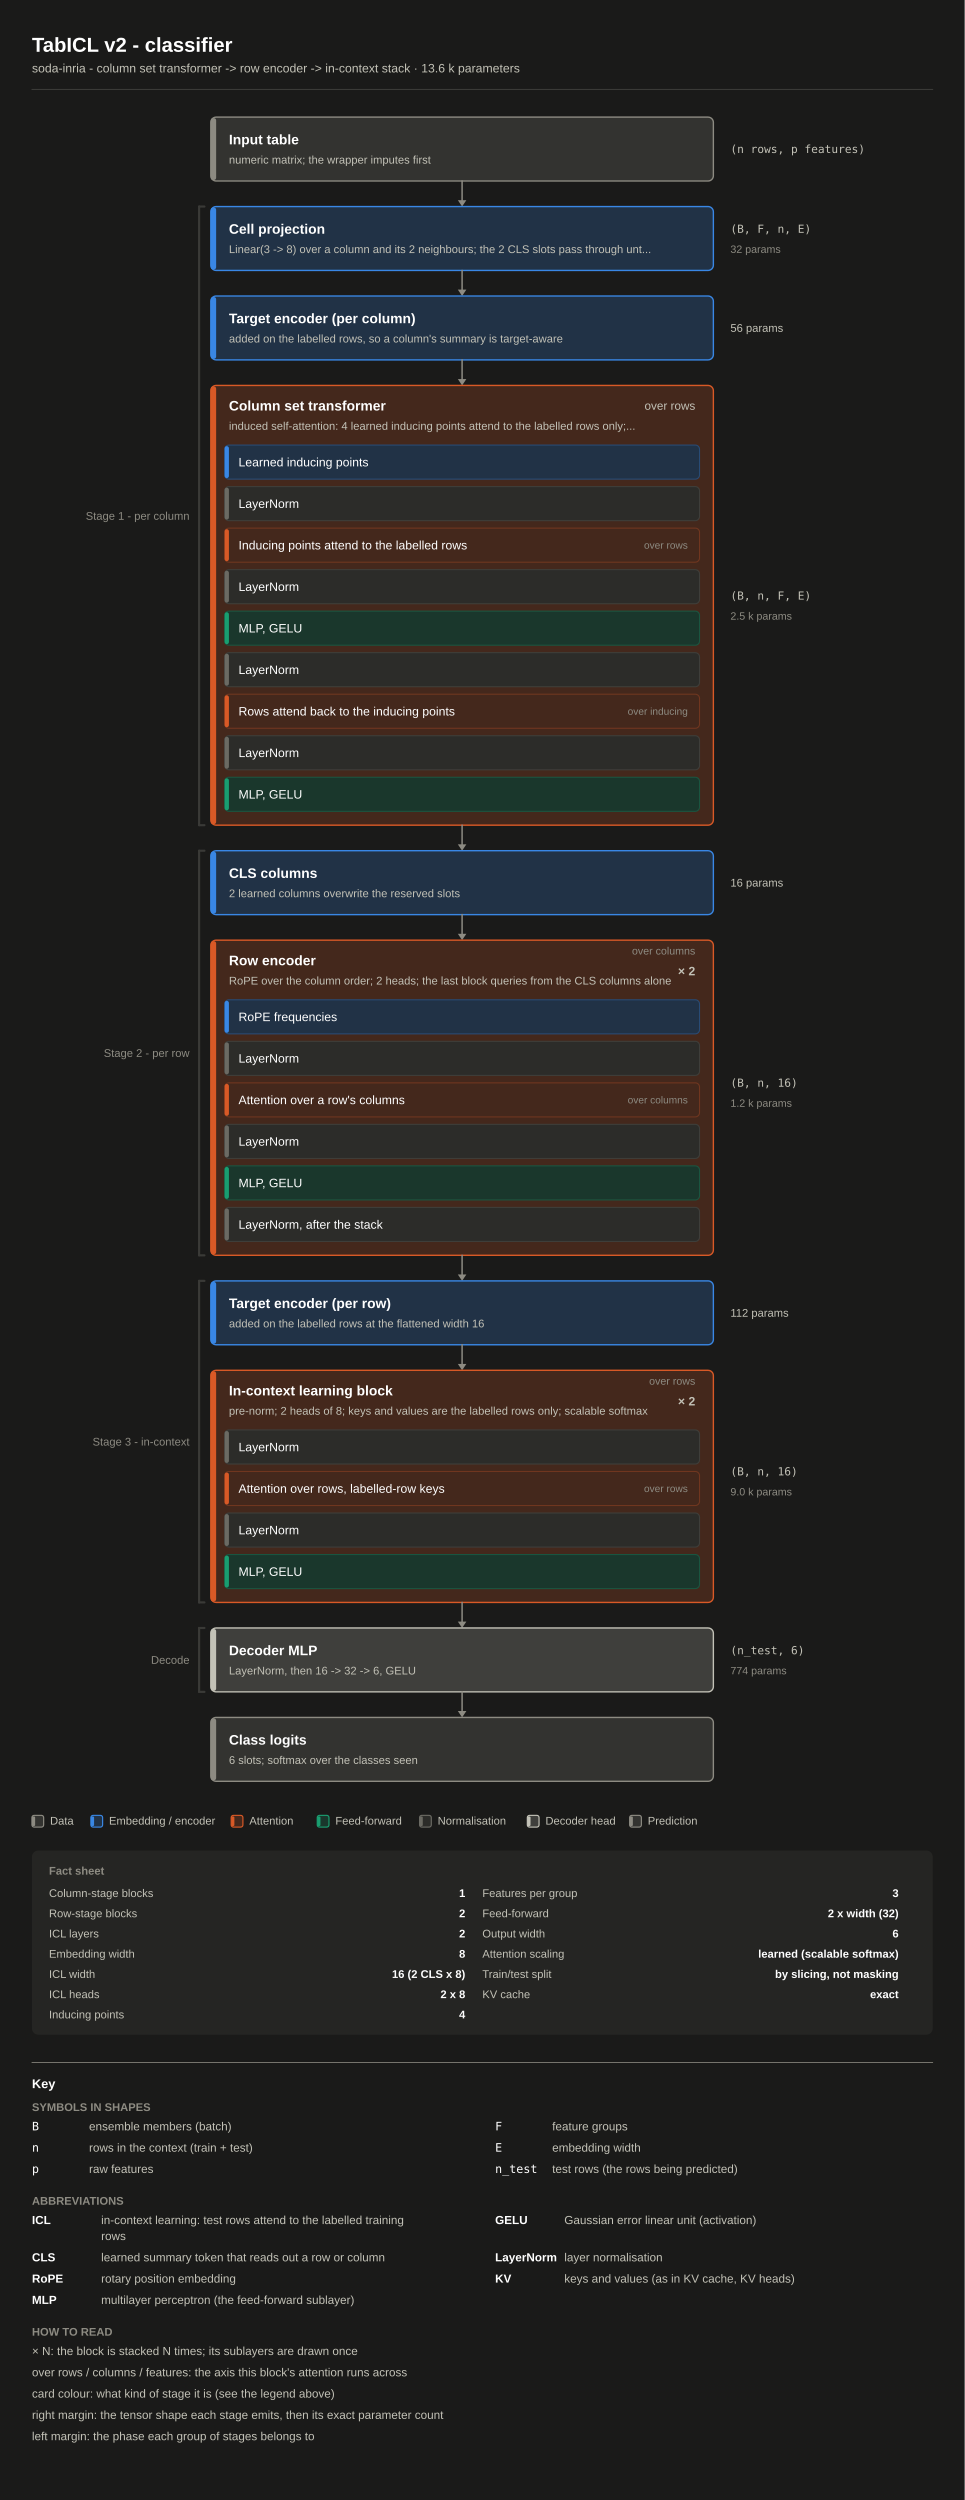
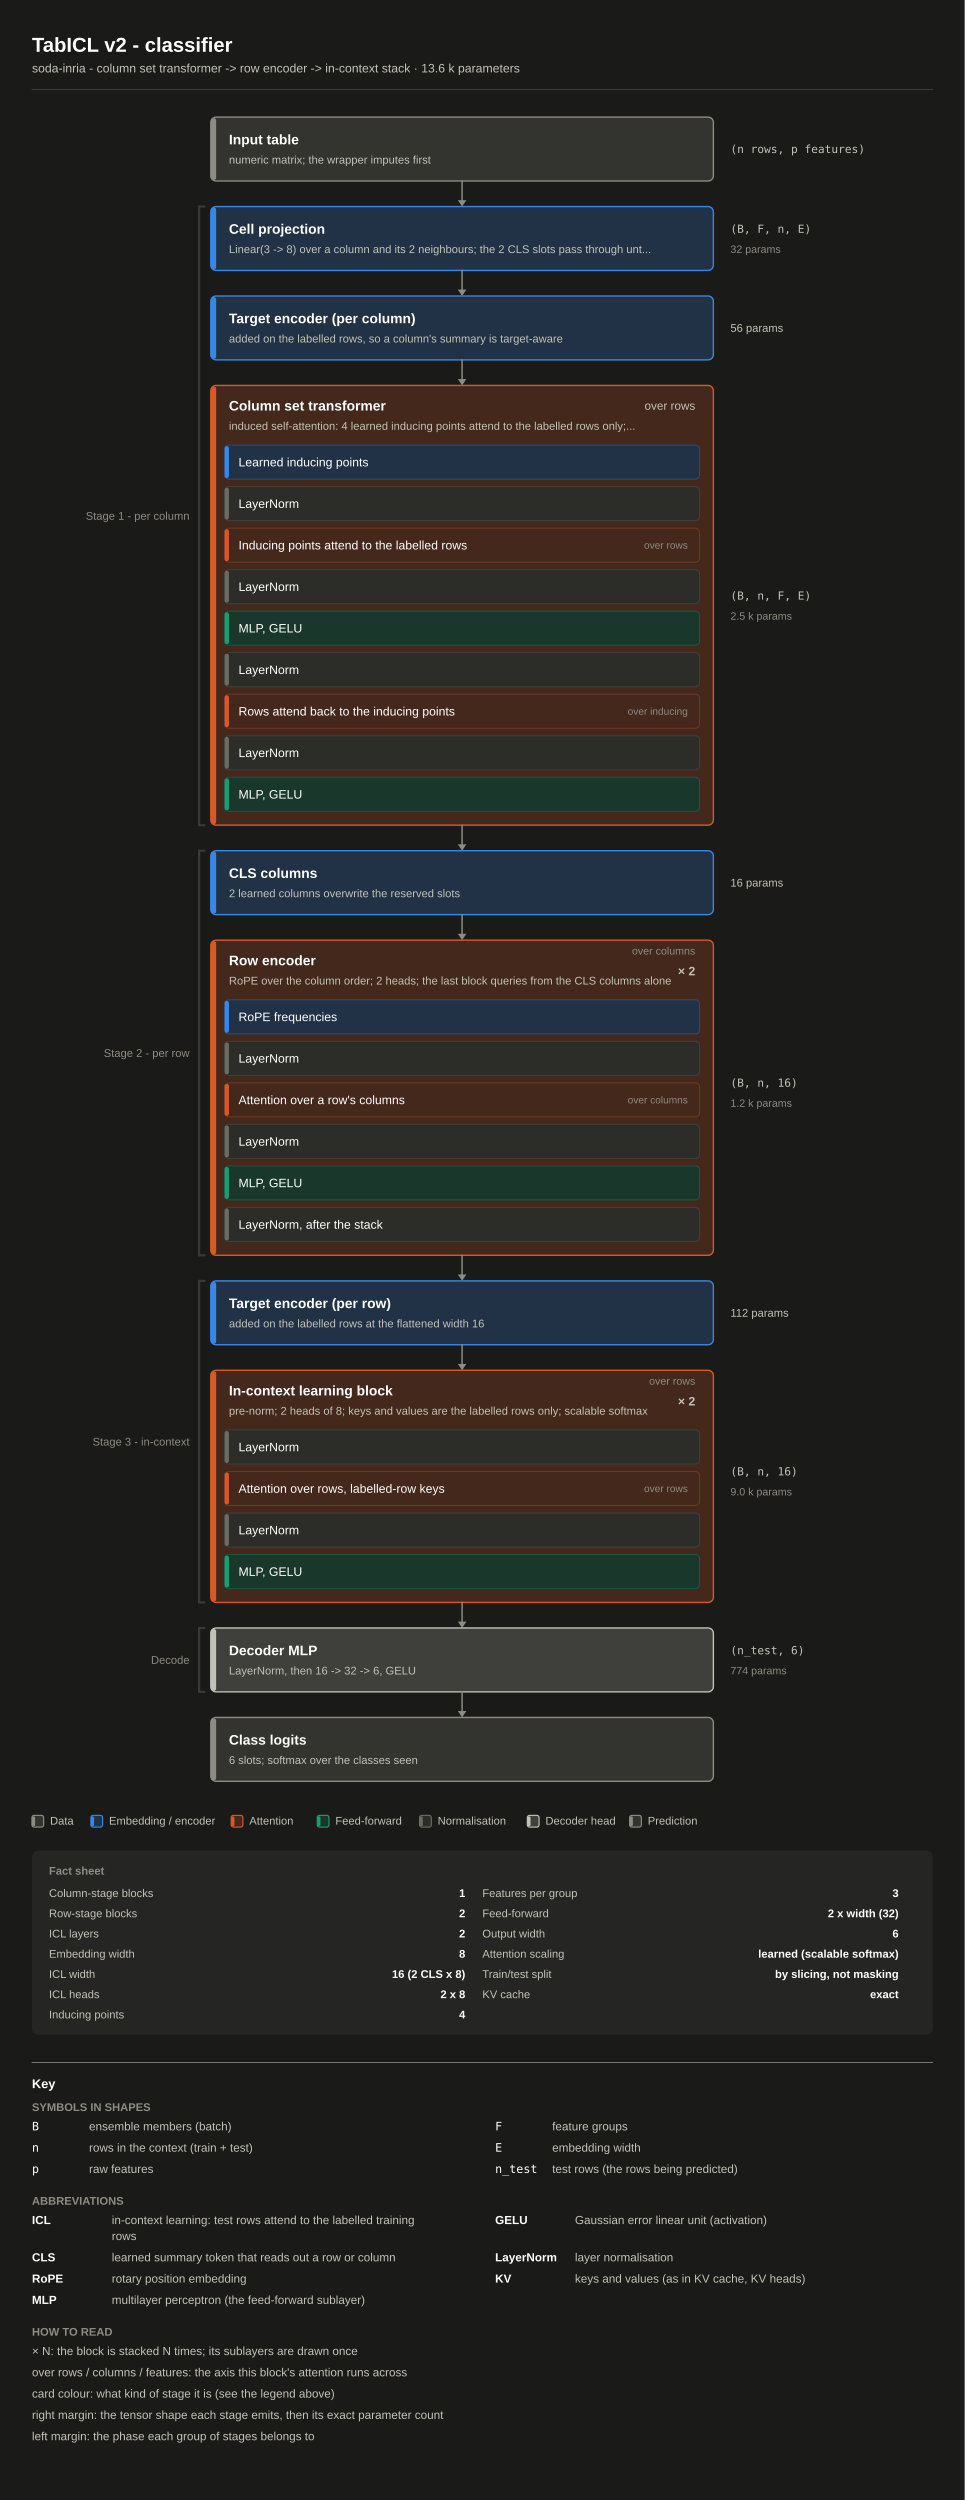
<svg xmlns="http://www.w3.org/2000/svg" width="906" height="2348" viewBox="0 0 906 2348">
  <rect width="906" height="2348" fill="#1a1a19" />
  <text x="30" y="42" dy="0.35em" font-family="-apple-system, BlinkMacSystemFont, 'Segoe UI', 'Helvetica Neue', Arial, sans-serif" font-size="19px" font-weight="600" fill="#ffffff">TabICL v2 - classifier</text>
  <text x="30" y="64" dy="0.35em" font-family="-apple-system, BlinkMacSystemFont, 'Segoe UI', 'Helvetica Neue', Arial, sans-serif" font-size="11.5px" fill="#c3c2b7">soda-inria  -  column set transformer -&gt; row encoder -&gt; in-context stack  ·  13.6 k parameters</text>
  <line x1="30" y1="84" x2="876" y2="84" stroke="#3a3a37" stroke-width="1" stroke-linecap="round" />
  <rect x="198" y="110" width="472" height="60" rx="5" fill="#333330" stroke="#8d8b82" stroke-width="1.3" />
  <rect x="198" y="111" width="5" height="58" rx="2" fill="#8d8b82" />
  <text x="215" y="131" dy="0.35em" font-family="-apple-system, BlinkMacSystemFont, 'Segoe UI', 'Helvetica Neue', Arial, sans-serif" font-size="13px" font-weight="600" fill="#ffffff">Input table</text>
  <text x="215" y="150" dy="0.35em" font-family="-apple-system, BlinkMacSystemFont, 'Segoe UI', 'Helvetica Neue', Arial, sans-serif" font-size="10.5px" fill="#c3c2b7">numeric matrix; the wrapper imputes first</text>
  <text x="686" y="140" dy="0.35em" font-family="ui-monospace, SFMono-Regular, Menlo, Consolas, monospace" font-size="10.5px" fill="#c3c2b7">(n rows, p features)</text>
  <line x1="434" y1="170" x2="434" y2="189" stroke="#8d8b82" stroke-width="1.4" stroke-linecap="round" />
  <polygon points="430,188 438,188 434,194" fill="#8d8b82" />
  <rect x="198" y="194" width="472" height="60" rx="5" fill="#213246" stroke="#3987e5" stroke-width="1.3" />
  <rect x="198" y="195" width="5" height="58" rx="2" fill="#3987e5" />
  <text x="215" y="215" dy="0.35em" font-family="-apple-system, BlinkMacSystemFont, 'Segoe UI', 'Helvetica Neue', Arial, sans-serif" font-size="13px" font-weight="600" fill="#ffffff">Cell projection</text>
  <text x="215" y="234" dy="0.35em" font-family="-apple-system, BlinkMacSystemFont, 'Segoe UI', 'Helvetica Neue', Arial, sans-serif" font-size="10.5px" fill="#c3c2b7">Linear(3 -&gt; 8) over a column and its 2 neighbours; the 2 CLS slots pass through unt...</text>
  <text x="686" y="215" dy="0.35em" font-family="ui-monospace, SFMono-Regular, Menlo, Consolas, monospace" font-size="10.5px" fill="#c3c2b7">(B, F, n, E)</text>
  <text x="686" y="234" dy="0.35em" font-family="-apple-system, BlinkMacSystemFont, 'Segoe UI', 'Helvetica Neue', Arial, sans-serif" font-size="10px" fill="#8d8b82">32 params</text>
  <line x1="434" y1="254" x2="434" y2="273" stroke="#8d8b82" stroke-width="1.4" stroke-linecap="round" />
  <polygon points="430,272 438,272 434,278" fill="#8d8b82" />
  <rect x="198" y="278" width="472" height="60" rx="5" fill="#213246" stroke="#3987e5" stroke-width="1.3" />
  <rect x="198" y="279" width="5" height="58" rx="2" fill="#3987e5" />
  <text x="215" y="299" dy="0.35em" font-family="-apple-system, BlinkMacSystemFont, 'Segoe UI', 'Helvetica Neue', Arial, sans-serif" font-size="13px" font-weight="600" fill="#ffffff">Target encoder (per column)</text>
  <text x="215" y="318" dy="0.35em" font-family="-apple-system, BlinkMacSystemFont, 'Segoe UI', 'Helvetica Neue', Arial, sans-serif" font-size="10.5px" fill="#c3c2b7">added on the labelled rows, so a column's summary is target-aware</text>
  <text x="686" y="308" dy="0.35em" font-family="-apple-system, BlinkMacSystemFont, 'Segoe UI', 'Helvetica Neue', Arial, sans-serif" font-size="10.5px" fill="#c3c2b7">56 params</text>
  <line x1="434" y1="338" x2="434" y2="357" stroke="#8d8b82" stroke-width="1.4" stroke-linecap="round" />
  <polygon points="430,356 438,356 434,362" fill="#8d8b82" />
  <rect x="198" y="362" width="472" height="413" rx="5" fill="#44281C" stroke="#d95926" stroke-width="1.3" />
  <rect x="198" y="363" width="5" height="411" rx="2" fill="#d95926" />
  <text x="215" y="381" dy="0.35em" font-family="-apple-system, BlinkMacSystemFont, 'Segoe UI', 'Helvetica Neue', Arial, sans-serif" font-size="13px" font-weight="600" fill="#ffffff">Column set transformer</text>
  <text x="215" y="400" dy="0.35em" font-family="-apple-system, BlinkMacSystemFont, 'Segoe UI', 'Helvetica Neue', Arial, sans-serif" font-size="10.5px" fill="#c3c2b7">induced self-attention: 4 learned inducing points attend to the labelled rows only;...</text>
  <rect x="211" y="418" width="446" height="32" rx="4" fill="#213246" stroke="#284B75" stroke-width="1" />
  <rect x="211" y="419" width="4" height="30" rx="2" fill="#3987e5" />
  <text x="224" y="434" dy="0.35em" font-family="-apple-system, BlinkMacSystemFont, 'Segoe UI', 'Helvetica Neue', Arial, sans-serif" font-size="11.5px" fill="#ffffff">Learned inducing points</text>
  <rect x="211" y="457" width="446" height="32" rx="4" fill="#2C2C29" stroke="#3E3E3A" stroke-width="1" />
  <rect x="211" y="458" width="4" height="30" rx="2" fill="#6b6a63" />
  <text x="224" y="473" dy="0.35em" font-family="-apple-system, BlinkMacSystemFont, 'Segoe UI', 'Helvetica Neue', Arial, sans-serif" font-size="11.5px" fill="#ffffff">LayerNorm</text>
  <rect x="211" y="496" width="446" height="32" rx="4" fill="#44281C" stroke="#70361F" stroke-width="1" />
  <rect x="211" y="497" width="4" height="30" rx="2" fill="#d95926" />
  <text x="224" y="512" dy="0.35em" font-family="-apple-system, BlinkMacSystemFont, 'Segoe UI', 'Helvetica Neue', Arial, sans-serif" font-size="11.5px" fill="#ffffff">Inducing points attend to the labelled rows</text>
  <text x="646" y="512" dy="0.35em" font-family="-apple-system, BlinkMacSystemFont, 'Segoe UI', 'Helvetica Neue', Arial, sans-serif" font-size="9.5px" text-anchor="end" fill="#8d8b82">over rows</text>
  <rect x="211" y="535" width="446" height="32" rx="4" fill="#2C2C29" stroke="#3E3E3A" stroke-width="1" />
  <rect x="211" y="536" width="4" height="30" rx="2" fill="#6b6a63" />
  <text x="224" y="551" dy="0.35em" font-family="-apple-system, BlinkMacSystemFont, 'Segoe UI', 'Helvetica Neue', Arial, sans-serif" font-size="11.5px" fill="#ffffff">LayerNorm</text>
  <rect x="211" y="574" width="446" height="32" rx="4" fill="#1A372C" stroke="#1A5540" stroke-width="1" />
  <rect x="211" y="575" width="4" height="30" rx="2" fill="#199e70" />
  <text x="224" y="590" dy="0.35em" font-family="-apple-system, BlinkMacSystemFont, 'Segoe UI', 'Helvetica Neue', Arial, sans-serif" font-size="11.5px" fill="#ffffff">MLP, GELU</text>
  <rect x="211" y="613" width="446" height="32" rx="4" fill="#2C2C29" stroke="#3E3E3A" stroke-width="1" />
  <rect x="211" y="614" width="4" height="30" rx="2" fill="#6b6a63" />
  <text x="224" y="629" dy="0.35em" font-family="-apple-system, BlinkMacSystemFont, 'Segoe UI', 'Helvetica Neue', Arial, sans-serif" font-size="11.5px" fill="#ffffff">LayerNorm</text>
  <rect x="211" y="652" width="446" height="32" rx="4" fill="#44281C" stroke="#70361F" stroke-width="1" />
  <rect x="211" y="653" width="4" height="30" rx="2" fill="#d95926" />
  <text x="224" y="668" dy="0.35em" font-family="-apple-system, BlinkMacSystemFont, 'Segoe UI', 'Helvetica Neue', Arial, sans-serif" font-size="11.5px" fill="#ffffff">Rows attend back to the inducing points</text>
  <text x="646" y="668" dy="0.35em" font-family="-apple-system, BlinkMacSystemFont, 'Segoe UI', 'Helvetica Neue', Arial, sans-serif" font-size="9.5px" text-anchor="end" fill="#8d8b82">over inducing</text>
  <rect x="211" y="691" width="446" height="32" rx="4" fill="#2C2C29" stroke="#3E3E3A" stroke-width="1" />
  <rect x="211" y="692" width="4" height="30" rx="2" fill="#6b6a63" />
  <text x="224" y="707" dy="0.35em" font-family="-apple-system, BlinkMacSystemFont, 'Segoe UI', 'Helvetica Neue', Arial, sans-serif" font-size="11.5px" fill="#ffffff">LayerNorm</text>
  <rect x="211" y="730" width="446" height="32" rx="4" fill="#1A372C" stroke="#1A5540" stroke-width="1" />
  <rect x="211" y="731" width="4" height="30" rx="2" fill="#199e70" />
  <text x="224" y="746" dy="0.35em" font-family="-apple-system, BlinkMacSystemFont, 'Segoe UI', 'Helvetica Neue', Arial, sans-serif" font-size="11.5px" fill="#ffffff">MLP, GELU</text>
  <text x="653" y="381" dy="0.35em" font-family="-apple-system, BlinkMacSystemFont, 'Segoe UI', 'Helvetica Neue', Arial, sans-serif" font-size="11px" text-anchor="end" fill="#c3c2b7">over rows</text>
  <text x="686" y="559.5" dy="0.35em" font-family="ui-monospace, SFMono-Regular, Menlo, Consolas, monospace" font-size="10.5px" fill="#c3c2b7">(B, n, F, E)</text>
  <text x="686" y="578.5" dy="0.35em" font-family="-apple-system, BlinkMacSystemFont, 'Segoe UI', 'Helvetica Neue', Arial, sans-serif" font-size="10px" fill="#8d8b82">2.5 k params</text>
  <line x1="434" y1="775" x2="434" y2="794" stroke="#8d8b82" stroke-width="1.4" stroke-linecap="round" />
  <polygon points="430,793 438,793 434,799" fill="#8d8b82" />
  <rect x="198" y="799" width="472" height="60" rx="5" fill="#213246" stroke="#3987e5" stroke-width="1.3" />
  <rect x="198" y="800" width="5" height="58" rx="2" fill="#3987e5" />
  <text x="215" y="820" dy="0.35em" font-family="-apple-system, BlinkMacSystemFont, 'Segoe UI', 'Helvetica Neue', Arial, sans-serif" font-size="13px" font-weight="600" fill="#ffffff">CLS columns</text>
  <text x="215" y="839" dy="0.35em" font-family="-apple-system, BlinkMacSystemFont, 'Segoe UI', 'Helvetica Neue', Arial, sans-serif" font-size="10.5px" fill="#c3c2b7">2 learned columns overwrite the reserved slots</text>
  <text x="686" y="829" dy="0.35em" font-family="-apple-system, BlinkMacSystemFont, 'Segoe UI', 'Helvetica Neue', Arial, sans-serif" font-size="10.5px" fill="#c3c2b7">16 params</text>
  <line x1="434" y1="859" x2="434" y2="878" stroke="#8d8b82" stroke-width="1.4" stroke-linecap="round" />
  <polygon points="430,877 438,877 434,883" fill="#8d8b82" />
  <rect x="198" y="883" width="472" height="296" rx="5" fill="#44281C" stroke="#d95926" stroke-width="1.3" />
  <rect x="198" y="884" width="5" height="294" rx="2" fill="#d95926" />
  <text x="215" y="902" dy="0.35em" font-family="-apple-system, BlinkMacSystemFont, 'Segoe UI', 'Helvetica Neue', Arial, sans-serif" font-size="13px" font-weight="600" fill="#ffffff">Row encoder</text>
  <text x="215" y="921" dy="0.35em" font-family="-apple-system, BlinkMacSystemFont, 'Segoe UI', 'Helvetica Neue', Arial, sans-serif" font-size="10.5px" fill="#c3c2b7">RoPE over the column order; 2 heads; the last block queries from the CLS columns alone</text>
  <rect x="211" y="939" width="446" height="32" rx="4" fill="#213246" stroke="#284B75" stroke-width="1" />
  <rect x="211" y="940" width="4" height="30" rx="2" fill="#3987e5" />
  <text x="224" y="955" dy="0.35em" font-family="-apple-system, BlinkMacSystemFont, 'Segoe UI', 'Helvetica Neue', Arial, sans-serif" font-size="11.5px" fill="#ffffff">RoPE frequencies</text>
  <rect x="211" y="978" width="446" height="32" rx="4" fill="#2C2C29" stroke="#3E3E3A" stroke-width="1" />
  <rect x="211" y="979" width="4" height="30" rx="2" fill="#6b6a63" />
  <text x="224" y="994" dy="0.35em" font-family="-apple-system, BlinkMacSystemFont, 'Segoe UI', 'Helvetica Neue', Arial, sans-serif" font-size="11.5px" fill="#ffffff">LayerNorm</text>
  <rect x="211" y="1017" width="446" height="32" rx="4" fill="#44281C" stroke="#70361F" stroke-width="1" />
  <rect x="211" y="1018" width="4" height="30" rx="2" fill="#d95926" />
  <text x="224" y="1033" dy="0.35em" font-family="-apple-system, BlinkMacSystemFont, 'Segoe UI', 'Helvetica Neue', Arial, sans-serif" font-size="11.5px" fill="#ffffff">Attention over a row's columns</text>
  <text x="646" y="1033" dy="0.35em" font-family="-apple-system, BlinkMacSystemFont, 'Segoe UI', 'Helvetica Neue', Arial, sans-serif" font-size="9.5px" text-anchor="end" fill="#8d8b82">over columns</text>
  <rect x="211" y="1056" width="446" height="32" rx="4" fill="#2C2C29" stroke="#3E3E3A" stroke-width="1" />
  <rect x="211" y="1057" width="4" height="30" rx="2" fill="#6b6a63" />
  <text x="224" y="1072" dy="0.35em" font-family="-apple-system, BlinkMacSystemFont, 'Segoe UI', 'Helvetica Neue', Arial, sans-serif" font-size="11.5px" fill="#ffffff">LayerNorm</text>
  <rect x="211" y="1095" width="446" height="32" rx="4" fill="#1A372C" stroke="#1A5540" stroke-width="1" />
  <rect x="211" y="1096" width="4" height="30" rx="2" fill="#199e70" />
  <text x="224" y="1111" dy="0.35em" font-family="-apple-system, BlinkMacSystemFont, 'Segoe UI', 'Helvetica Neue', Arial, sans-serif" font-size="11.5px" fill="#ffffff">MLP, GELU</text>
  <rect x="211" y="1134" width="446" height="32" rx="4" fill="#2C2C29" stroke="#3E3E3A" stroke-width="1" />
  <rect x="211" y="1135" width="4" height="30" rx="2" fill="#6b6a63" />
  <text x="224" y="1150" dy="0.35em" font-family="-apple-system, BlinkMacSystemFont, 'Segoe UI', 'Helvetica Neue', Arial, sans-serif" font-size="11.5px" fill="#ffffff">LayerNorm, after the stack</text>
  <text x="653" y="893" dy="0.35em" font-family="-apple-system, BlinkMacSystemFont, 'Segoe UI', 'Helvetica Neue', Arial, sans-serif" font-size="10px" text-anchor="end" fill="#8d8b82">over columns</text>
  <text x="653" y="912" dy="0.35em" font-family="-apple-system, BlinkMacSystemFont, 'Segoe UI', 'Helvetica Neue', Arial, sans-serif" font-size="11.5px" font-weight="600" text-anchor="end" fill="#c3c2b7">× 2</text>
  <text x="686" y="1017" dy="0.35em" font-family="ui-monospace, SFMono-Regular, Menlo, Consolas, monospace" font-size="10.5px" fill="#c3c2b7">(B, n, 16)</text>
  <text x="686" y="1036" dy="0.35em" font-family="-apple-system, BlinkMacSystemFont, 'Segoe UI', 'Helvetica Neue', Arial, sans-serif" font-size="10px" fill="#8d8b82">1.2 k params</text>
  <line x1="434" y1="1179" x2="434" y2="1198" stroke="#8d8b82" stroke-width="1.4" stroke-linecap="round" />
  <polygon points="430,1197 438,1197 434,1203" fill="#8d8b82" />
  <rect x="198" y="1203" width="472" height="60" rx="5" fill="#213246" stroke="#3987e5" stroke-width="1.3" />
  <rect x="198" y="1204" width="5" height="58" rx="2" fill="#3987e5" />
  <text x="215" y="1224" dy="0.35em" font-family="-apple-system, BlinkMacSystemFont, 'Segoe UI', 'Helvetica Neue', Arial, sans-serif" font-size="13px" font-weight="600" fill="#ffffff">Target encoder (per row)</text>
  <text x="215" y="1243" dy="0.35em" font-family="-apple-system, BlinkMacSystemFont, 'Segoe UI', 'Helvetica Neue', Arial, sans-serif" font-size="10.5px" fill="#c3c2b7">added on the labelled rows at the flattened width 16</text>
  <text x="686" y="1233" dy="0.35em" font-family="-apple-system, BlinkMacSystemFont, 'Segoe UI', 'Helvetica Neue', Arial, sans-serif" font-size="10.5px" fill="#c3c2b7">112 params</text>
  <line x1="434" y1="1263" x2="434" y2="1282" stroke="#8d8b82" stroke-width="1.4" stroke-linecap="round" />
  <polygon points="430,1281 438,1281 434,1287" fill="#8d8b82" />
  <rect x="198" y="1287" width="472" height="218" rx="5" fill="#44281C" stroke="#d95926" stroke-width="1.3" />
  <rect x="198" y="1288" width="5" height="216" rx="2" fill="#d95926" />
  <text x="215" y="1306" dy="0.35em" font-family="-apple-system, BlinkMacSystemFont, 'Segoe UI', 'Helvetica Neue', Arial, sans-serif" font-size="13px" font-weight="600" fill="#ffffff">In-context learning block</text>
  <text x="215" y="1325" dy="0.35em" font-family="-apple-system, BlinkMacSystemFont, 'Segoe UI', 'Helvetica Neue', Arial, sans-serif" font-size="10.5px" fill="#c3c2b7">pre-norm; 2 heads of 8; keys and values are the labelled rows only; scalable softmax</text>
  <rect x="211" y="1343" width="446" height="32" rx="4" fill="#2C2C29" stroke="#3E3E3A" stroke-width="1" />
  <rect x="211" y="1344" width="4" height="30" rx="2" fill="#6b6a63" />
  <text x="224" y="1359" dy="0.35em" font-family="-apple-system, BlinkMacSystemFont, 'Segoe UI', 'Helvetica Neue', Arial, sans-serif" font-size="11.5px" fill="#ffffff">LayerNorm</text>
  <rect x="211" y="1382" width="446" height="32" rx="4" fill="#44281C" stroke="#70361F" stroke-width="1" />
  <rect x="211" y="1383" width="4" height="30" rx="2" fill="#d95926" />
  <text x="224" y="1398" dy="0.35em" font-family="-apple-system, BlinkMacSystemFont, 'Segoe UI', 'Helvetica Neue', Arial, sans-serif" font-size="11.5px" fill="#ffffff">Attention over rows, labelled-row keys</text>
  <text x="646" y="1398" dy="0.35em" font-family="-apple-system, BlinkMacSystemFont, 'Segoe UI', 'Helvetica Neue', Arial, sans-serif" font-size="9.5px" text-anchor="end" fill="#8d8b82">over rows</text>
  <rect x="211" y="1421" width="446" height="32" rx="4" fill="#2C2C29" stroke="#3E3E3A" stroke-width="1" />
  <rect x="211" y="1422" width="4" height="30" rx="2" fill="#6b6a63" />
  <text x="224" y="1437" dy="0.35em" font-family="-apple-system, BlinkMacSystemFont, 'Segoe UI', 'Helvetica Neue', Arial, sans-serif" font-size="11.5px" fill="#ffffff">LayerNorm</text>
  <rect x="211" y="1460" width="446" height="32" rx="4" fill="#1A372C" stroke="#1A5540" stroke-width="1" />
  <rect x="211" y="1461" width="4" height="30" rx="2" fill="#199e70" />
  <text x="224" y="1476" dy="0.35em" font-family="-apple-system, BlinkMacSystemFont, 'Segoe UI', 'Helvetica Neue', Arial, sans-serif" font-size="11.5px" fill="#ffffff">MLP, GELU</text>
  <text x="653" y="1297" dy="0.35em" font-family="-apple-system, BlinkMacSystemFont, 'Segoe UI', 'Helvetica Neue', Arial, sans-serif" font-size="10px" text-anchor="end" fill="#8d8b82">over rows</text>
  <text x="653" y="1316" dy="0.35em" font-family="-apple-system, BlinkMacSystemFont, 'Segoe UI', 'Helvetica Neue', Arial, sans-serif" font-size="11.5px" font-weight="600" text-anchor="end" fill="#c3c2b7">× 2</text>
  <text x="686" y="1382" dy="0.35em" font-family="ui-monospace, SFMono-Regular, Menlo, Consolas, monospace" font-size="10.5px" fill="#c3c2b7">(B, n, 16)</text>
  <text x="686" y="1401" dy="0.35em" font-family="-apple-system, BlinkMacSystemFont, 'Segoe UI', 'Helvetica Neue', Arial, sans-serif" font-size="10px" fill="#8d8b82">9.0 k params</text>
  <line x1="434" y1="1505" x2="434" y2="1524" stroke="#8d8b82" stroke-width="1.4" stroke-linecap="round" />
  <polygon points="430,1523 438,1523 434,1529" fill="#8d8b82" />
  <rect x="198" y="1529" width="472" height="60" rx="5" fill="#3F3F3C" stroke="#c3c2b7" stroke-width="1.3" />
  <rect x="198" y="1530" width="5" height="58" rx="2" fill="#c3c2b7" />
  <text x="215" y="1550" dy="0.35em" font-family="-apple-system, BlinkMacSystemFont, 'Segoe UI', 'Helvetica Neue', Arial, sans-serif" font-size="13px" font-weight="600" fill="#ffffff">Decoder MLP</text>
  <text x="215" y="1569" dy="0.35em" font-family="-apple-system, BlinkMacSystemFont, 'Segoe UI', 'Helvetica Neue', Arial, sans-serif" font-size="10.5px" fill="#c3c2b7">LayerNorm, then 16 -&gt; 32 -&gt; 6, GELU</text>
  <text x="686" y="1550" dy="0.35em" font-family="ui-monospace, SFMono-Regular, Menlo, Consolas, monospace" font-size="10.5px" fill="#c3c2b7">(n_test, 6)</text>
  <text x="686" y="1569" dy="0.35em" font-family="-apple-system, BlinkMacSystemFont, 'Segoe UI', 'Helvetica Neue', Arial, sans-serif" font-size="10px" fill="#8d8b82">774 params</text>
  <line x1="434" y1="1589" x2="434" y2="1608" stroke="#8d8b82" stroke-width="1.4" stroke-linecap="round" />
  <polygon points="430,1607 438,1607 434,1613" fill="#8d8b82" />
  <rect x="198" y="1613" width="472" height="60" rx="5" fill="#333330" stroke="#8d8b82" stroke-width="1.3" />
  <rect x="198" y="1614" width="5" height="58" rx="2" fill="#8d8b82" />
  <text x="215" y="1634" dy="0.35em" font-family="-apple-system, BlinkMacSystemFont, 'Segoe UI', 'Helvetica Neue', Arial, sans-serif" font-size="13px" font-weight="600" fill="#ffffff">Class logits</text>
  <text x="215" y="1653" dy="0.35em" font-family="-apple-system, BlinkMacSystemFont, 'Segoe UI', 'Helvetica Neue', Arial, sans-serif" font-size="10.5px" fill="#c3c2b7">6 slots; softmax over the classes seen</text>
  <line x1="187" y1="194" x2="187" y2="775" stroke="#3a3a37" stroke-width="2" stroke-linecap="round" />
  <line x1="187" y1="194" x2="192" y2="194" stroke="#3a3a37" stroke-width="2" stroke-linecap="round" />
  <line x1="187" y1="775" x2="192" y2="775" stroke="#3a3a37" stroke-width="2" stroke-linecap="round" />
  <text x="178" y="484.5" dy="0.35em" font-family="-apple-system, BlinkMacSystemFont, 'Segoe UI', 'Helvetica Neue', Arial, sans-serif" font-size="10.5px" text-anchor="end" fill="#8d8b82">Stage 1 - per column</text>
  <line x1="187" y1="799" x2="187" y2="1179" stroke="#3a3a37" stroke-width="2" stroke-linecap="round" />
  <line x1="187" y1="799" x2="192" y2="799" stroke="#3a3a37" stroke-width="2" stroke-linecap="round" />
  <line x1="187" y1="1179" x2="192" y2="1179" stroke="#3a3a37" stroke-width="2" stroke-linecap="round" />
  <text x="178" y="989" dy="0.35em" font-family="-apple-system, BlinkMacSystemFont, 'Segoe UI', 'Helvetica Neue', Arial, sans-serif" font-size="10.5px" text-anchor="end" fill="#8d8b82">Stage 2 - per row</text>
  <line x1="187" y1="1203" x2="187" y2="1505" stroke="#3a3a37" stroke-width="2" stroke-linecap="round" />
  <line x1="187" y1="1203" x2="192" y2="1203" stroke="#3a3a37" stroke-width="2" stroke-linecap="round" />
  <line x1="187" y1="1505" x2="192" y2="1505" stroke="#3a3a37" stroke-width="2" stroke-linecap="round" />
  <text x="178" y="1354" dy="0.35em" font-family="-apple-system, BlinkMacSystemFont, 'Segoe UI', 'Helvetica Neue', Arial, sans-serif" font-size="10.5px" text-anchor="end" fill="#8d8b82">Stage 3 - in-context</text>
  <line x1="187" y1="1529" x2="187" y2="1589" stroke="#3a3a37" stroke-width="2" stroke-linecap="round" />
  <line x1="187" y1="1529" x2="192" y2="1529" stroke="#3a3a37" stroke-width="2" stroke-linecap="round" />
  <line x1="187" y1="1589" x2="192" y2="1589" stroke="#3a3a37" stroke-width="2" stroke-linecap="round" />
  <text x="178" y="1559" dy="0.35em" font-family="-apple-system, BlinkMacSystemFont, 'Segoe UI', 'Helvetica Neue', Arial, sans-serif" font-size="10.5px" text-anchor="end" fill="#8d8b82">Decode</text>
  <rect x="30" y="1705" width="11" height="11" rx="2" fill="#333330" stroke="#8d8b82" stroke-width="1.1" />
  <rect x="30" y="1706" width="3" height="9" rx="1" fill="#8d8b82" />
  <text x="47" y="1710" dy="0.35em" font-family="-apple-system, BlinkMacSystemFont, 'Segoe UI', 'Helvetica Neue', Arial, sans-serif" font-size="10.5px" fill="#c3c2b7">Data</text>
  <rect x="85.37" y="1705" width="11" height="11" rx="2" fill="#213246" stroke="#3987e5" stroke-width="1.1" />
  <rect x="85.37" y="1706" width="3" height="9" rx="1" fill="#3987e5" />
  <text x="102.37" y="1710" dy="0.35em" font-family="-apple-system, BlinkMacSystemFont, 'Segoe UI', 'Helvetica Neue', Arial, sans-serif" font-size="10.5px" fill="#c3c2b7">Embedding / encoder</text>
  <rect x="217.13" y="1705" width="11" height="11" rx="2" fill="#44281C" stroke="#d95926" stroke-width="1.1" />
  <rect x="217.13" y="1706" width="3" height="9" rx="1" fill="#d95926" />
  <text x="234.13" y="1710" dy="0.35em" font-family="-apple-system, BlinkMacSystemFont, 'Segoe UI', 'Helvetica Neue', Arial, sans-serif" font-size="10.5px" fill="#c3c2b7">Attention</text>
  <rect x="297.96" y="1705" width="11" height="11" rx="2" fill="#1A372C" stroke="#199e70" stroke-width="1.1" />
  <rect x="297.96" y="1706" width="3" height="9" rx="1" fill="#199e70" />
  <text x="314.96" y="1710" dy="0.35em" font-family="-apple-system, BlinkMacSystemFont, 'Segoe UI', 'Helvetica Neue', Arial, sans-serif" font-size="10.5px" fill="#c3c2b7">Feed-forward</text>
  <rect x="394.07" y="1705" width="11" height="11" rx="2" fill="#2C2C29" stroke="#6b6a63" stroke-width="1.1" />
  <rect x="394.07" y="1706" width="3" height="9" rx="1" fill="#6b6a63" />
  <text x="411.07" y="1710" dy="0.35em" font-family="-apple-system, BlinkMacSystemFont, 'Segoe UI', 'Helvetica Neue', Arial, sans-serif" font-size="10.5px" fill="#c3c2b7">Normalisation</text>
  <rect x="495.27" y="1705" width="11" height="11" rx="2" fill="#3F3F3C" stroke="#c3c2b7" stroke-width="1.1" />
  <rect x="495.27" y="1706" width="3" height="9" rx="1" fill="#c3c2b7" />
  <text x="512.27" y="1710" dy="0.35em" font-family="-apple-system, BlinkMacSystemFont, 'Segoe UI', 'Helvetica Neue', Arial, sans-serif" font-size="10.5px" fill="#c3c2b7">Decoder head</text>
  <rect x="591.38" y="1705" width="11" height="11" rx="2" fill="#333330" stroke="#8d8b82" stroke-width="1.1" />
  <rect x="591.38" y="1706" width="3" height="9" rx="1" fill="#8d8b82" />
  <text x="608.38" y="1710" dy="0.35em" font-family="-apple-system, BlinkMacSystemFont, 'Segoe UI', 'Helvetica Neue', Arial, sans-serif" font-size="10.5px" fill="#c3c2b7">Prediction</text>
  <rect x="30" y="1738" width="846" height="173" rx="6" fill="#252523" />
  <text x="46" y="1757" dy="0.35em" font-family="-apple-system, BlinkMacSystemFont, 'Segoe UI', 'Helvetica Neue', Arial, sans-serif" font-size="10.5px" font-weight="600" fill="#8d8b82">Fact sheet</text>
  <text x="46" y="1778" dy="0.35em" font-family="-apple-system, BlinkMacSystemFont, 'Segoe UI', 'Helvetica Neue', Arial, sans-serif" font-size="10.5px" fill="#c3c2b7">Column-stage blocks</text>
  <text x="437" y="1778" dy="0.35em" font-family="-apple-system, BlinkMacSystemFont, 'Segoe UI', 'Helvetica Neue', Arial, sans-serif" font-size="10.5px" font-weight="600" text-anchor="end" fill="#ffffff">1</text>
  <text x="46" y="1797" dy="0.35em" font-family="-apple-system, BlinkMacSystemFont, 'Segoe UI', 'Helvetica Neue', Arial, sans-serif" font-size="10.5px" fill="#c3c2b7">Row-stage blocks</text>
  <text x="437" y="1797" dy="0.35em" font-family="-apple-system, BlinkMacSystemFont, 'Segoe UI', 'Helvetica Neue', Arial, sans-serif" font-size="10.5px" font-weight="600" text-anchor="end" fill="#ffffff">2</text>
  <text x="46" y="1816" dy="0.35em" font-family="-apple-system, BlinkMacSystemFont, 'Segoe UI', 'Helvetica Neue', Arial, sans-serif" font-size="10.5px" fill="#c3c2b7">ICL layers</text>
  <text x="437" y="1816" dy="0.35em" font-family="-apple-system, BlinkMacSystemFont, 'Segoe UI', 'Helvetica Neue', Arial, sans-serif" font-size="10.5px" font-weight="600" text-anchor="end" fill="#ffffff">2</text>
  <text x="46" y="1835" dy="0.35em" font-family="-apple-system, BlinkMacSystemFont, 'Segoe UI', 'Helvetica Neue', Arial, sans-serif" font-size="10.5px" fill="#c3c2b7">Embedding width</text>
  <text x="437" y="1835" dy="0.35em" font-family="-apple-system, BlinkMacSystemFont, 'Segoe UI', 'Helvetica Neue', Arial, sans-serif" font-size="10.5px" font-weight="600" text-anchor="end" fill="#ffffff">8</text>
  <text x="46" y="1854" dy="0.35em" font-family="-apple-system, BlinkMacSystemFont, 'Segoe UI', 'Helvetica Neue', Arial, sans-serif" font-size="10.5px" fill="#c3c2b7">ICL width</text>
  <text x="437" y="1854" dy="0.35em" font-family="-apple-system, BlinkMacSystemFont, 'Segoe UI', 'Helvetica Neue', Arial, sans-serif" font-size="10.5px" font-weight="600" text-anchor="end" fill="#ffffff">16 (2 CLS x 8)</text>
  <text x="46" y="1873" dy="0.35em" font-family="-apple-system, BlinkMacSystemFont, 'Segoe UI', 'Helvetica Neue', Arial, sans-serif" font-size="10.5px" fill="#c3c2b7">ICL heads</text>
  <text x="437" y="1873" dy="0.35em" font-family="-apple-system, BlinkMacSystemFont, 'Segoe UI', 'Helvetica Neue', Arial, sans-serif" font-size="10.5px" font-weight="600" text-anchor="end" fill="#ffffff">2 x 8</text>
  <text x="46" y="1892" dy="0.35em" font-family="-apple-system, BlinkMacSystemFont, 'Segoe UI', 'Helvetica Neue', Arial, sans-serif" font-size="10.5px" fill="#c3c2b7">Inducing points</text>
  <text x="437" y="1892" dy="0.35em" font-family="-apple-system, BlinkMacSystemFont, 'Segoe UI', 'Helvetica Neue', Arial, sans-serif" font-size="10.5px" font-weight="600" text-anchor="end" fill="#ffffff">4</text>
  <text x="453" y="1778" dy="0.35em" font-family="-apple-system, BlinkMacSystemFont, 'Segoe UI', 'Helvetica Neue', Arial, sans-serif" font-size="10.5px" fill="#c3c2b7">Features per group</text>
  <text x="844" y="1778" dy="0.35em" font-family="-apple-system, BlinkMacSystemFont, 'Segoe UI', 'Helvetica Neue', Arial, sans-serif" font-size="10.5px" font-weight="600" text-anchor="end" fill="#ffffff">3</text>
  <text x="453" y="1797" dy="0.35em" font-family="-apple-system, BlinkMacSystemFont, 'Segoe UI', 'Helvetica Neue', Arial, sans-serif" font-size="10.5px" fill="#c3c2b7">Feed-forward</text>
  <text x="844" y="1797" dy="0.35em" font-family="-apple-system, BlinkMacSystemFont, 'Segoe UI', 'Helvetica Neue', Arial, sans-serif" font-size="10.5px" font-weight="600" text-anchor="end" fill="#ffffff">2 x width (32)</text>
  <text x="453" y="1816" dy="0.35em" font-family="-apple-system, BlinkMacSystemFont, 'Segoe UI', 'Helvetica Neue', Arial, sans-serif" font-size="10.5px" fill="#c3c2b7">Output width</text>
  <text x="844" y="1816" dy="0.35em" font-family="-apple-system, BlinkMacSystemFont, 'Segoe UI', 'Helvetica Neue', Arial, sans-serif" font-size="10.5px" font-weight="600" text-anchor="end" fill="#ffffff">6</text>
  <text x="453" y="1835" dy="0.35em" font-family="-apple-system, BlinkMacSystemFont, 'Segoe UI', 'Helvetica Neue', Arial, sans-serif" font-size="10.5px" fill="#c3c2b7">Attention scaling</text>
  <text x="844" y="1835" dy="0.35em" font-family="-apple-system, BlinkMacSystemFont, 'Segoe UI', 'Helvetica Neue', Arial, sans-serif" font-size="10.5px" font-weight="600" text-anchor="end" fill="#ffffff">learned (scalable softmax)</text>
  <text x="453" y="1854" dy="0.35em" font-family="-apple-system, BlinkMacSystemFont, 'Segoe UI', 'Helvetica Neue', Arial, sans-serif" font-size="10.5px" fill="#c3c2b7">Train/test split</text>
  <text x="844" y="1854" dy="0.35em" font-family="-apple-system, BlinkMacSystemFont, 'Segoe UI', 'Helvetica Neue', Arial, sans-serif" font-size="10.5px" font-weight="600" text-anchor="end" fill="#ffffff">by slicing, not masking</text>
  <text x="453" y="1873" dy="0.35em" font-family="-apple-system, BlinkMacSystemFont, 'Segoe UI', 'Helvetica Neue', Arial, sans-serif" font-size="10.5px" fill="#c3c2b7">KV cache</text>
  <text x="844" y="1873" dy="0.35em" font-family="-apple-system, BlinkMacSystemFont, 'Segoe UI', 'Helvetica Neue', Arial, sans-serif" font-size="10.5px" font-weight="600" text-anchor="end" fill="#ffffff">exact</text>
  <line x1="30" y1="1937" x2="876" y2="1937" stroke="#8d8b82" stroke-width="0.8" stroke-linecap="round" />
  <text x="30" y="1957" dy="0.35em" font-family="-apple-system, BlinkMacSystemFont, 'Segoe UI', 'Helvetica Neue', Arial, sans-serif" font-size="12px" font-weight="600" fill="#ffffff">Key</text>
  <text x="30" y="1979" dy="0.35em" font-family="-apple-system, BlinkMacSystemFont, 'Segoe UI', 'Helvetica Neue', Arial, sans-serif" font-size="10.5px" font-weight="600" fill="#8d8b82">SYMBOLS IN SHAPES</text>
  <text x="30" y="1997" dy="0.35em" font-family="ui-monospace, SFMono-Regular, Menlo, Consolas, monospace" font-size="11px" fill="#ffffff">B</text>
  <text x="83.6" y="1997" dy="0.35em" font-family="-apple-system, BlinkMacSystemFont, 'Segoe UI', 'Helvetica Neue', Arial, sans-serif" font-size="11px" fill="#c3c2b7">ensemble members (batch)</text>
  <text x="30" y="2017" dy="0.35em" font-family="ui-monospace, SFMono-Regular, Menlo, Consolas, monospace" font-size="11px" fill="#ffffff">n</text>
  <text x="83.6" y="2017" dy="0.35em" font-family="-apple-system, BlinkMacSystemFont, 'Segoe UI', 'Helvetica Neue', Arial, sans-serif" font-size="11px" fill="#c3c2b7">rows in the context (train + test)</text>
  <text x="30" y="2037" dy="0.35em" font-family="ui-monospace, SFMono-Regular, Menlo, Consolas, monospace" font-size="11px" fill="#ffffff">p</text>
  <text x="83.6" y="2037" dy="0.35em" font-family="-apple-system, BlinkMacSystemFont, 'Segoe UI', 'Helvetica Neue', Arial, sans-serif" font-size="11px" fill="#c3c2b7">raw features</text>
  <text x="465" y="1997" dy="0.35em" font-family="ui-monospace, SFMono-Regular, Menlo, Consolas, monospace" font-size="11px" fill="#ffffff">F</text>
  <text x="518.6" y="1997" dy="0.35em" font-family="-apple-system, BlinkMacSystemFont, 'Segoe UI', 'Helvetica Neue', Arial, sans-serif" font-size="11px" fill="#c3c2b7">feature groups</text>
  <text x="465" y="2017" dy="0.35em" font-family="ui-monospace, SFMono-Regular, Menlo, Consolas, monospace" font-size="11px" fill="#ffffff">E</text>
  <text x="518.6" y="2017" dy="0.35em" font-family="-apple-system, BlinkMacSystemFont, 'Segoe UI', 'Helvetica Neue', Arial, sans-serif" font-size="11px" fill="#c3c2b7">embedding width</text>
  <text x="465" y="2037" dy="0.35em" font-family="ui-monospace, SFMono-Regular, Menlo, Consolas, monospace" font-size="11px" fill="#ffffff">n_test</text>
  <text x="518.6" y="2037" dy="0.35em" font-family="-apple-system, BlinkMacSystemFont, 'Segoe UI', 'Helvetica Neue', Arial, sans-serif" font-size="11px" fill="#c3c2b7">test rows (the rows being predicted)</text>
  <text x="30" y="2067" dy="0.35em" font-family="-apple-system, BlinkMacSystemFont, 'Segoe UI', 'Helvetica Neue', Arial, sans-serif" font-size="10.5px" font-weight="600" fill="#8d8b82">ABBREVIATIONS</text>
  <text x="30" y="2085" dy="0.35em" font-family="-apple-system, BlinkMacSystemFont, 'Segoe UI', 'Helvetica Neue', Arial, sans-serif" font-size="11px" font-weight="600" fill="#ffffff">ICL</text>
-   <text x="94.98" y="2085" dy="0.35em" font-family="-apple-system, BlinkMacSystemFont, 'Segoe UI', 'Helvetica Neue', Arial, sans-serif" font-size="11px" fill="#c3c2b7">in-context learning: test rows attend to the labelled training</text>
-   <text x="94.98" y="2100" dy="0.35em" font-family="-apple-system, BlinkMacSystemFont, 'Segoe UI', 'Helvetica Neue', Arial, sans-serif" font-size="11px" fill="#c3c2b7">rows</text>
+   <text x="104.97" y="2085" dy="0.35em" font-family="-apple-system, BlinkMacSystemFont, 'Segoe UI', 'Helvetica Neue', Arial, sans-serif" font-size="11px" fill="#c3c2b7">in-context learning: test rows attend to the labelled training</text>
+   <text x="104.97" y="2100" dy="0.35em" font-family="-apple-system, BlinkMacSystemFont, 'Segoe UI', 'Helvetica Neue', Arial, sans-serif" font-size="11px" fill="#c3c2b7">rows</text>
  <text x="30" y="2120" dy="0.35em" font-family="-apple-system, BlinkMacSystemFont, 'Segoe UI', 'Helvetica Neue', Arial, sans-serif" font-size="11px" font-weight="600" fill="#ffffff">CLS</text>
-   <text x="94.98" y="2120" dy="0.35em" font-family="-apple-system, BlinkMacSystemFont, 'Segoe UI', 'Helvetica Neue', Arial, sans-serif" font-size="11px" fill="#c3c2b7">learned summary token that reads out a row or column</text>
+   <text x="104.97" y="2120" dy="0.35em" font-family="-apple-system, BlinkMacSystemFont, 'Segoe UI', 'Helvetica Neue', Arial, sans-serif" font-size="11px" fill="#c3c2b7">learned summary token that reads out a row or column</text>
  <text x="30" y="2140" dy="0.35em" font-family="-apple-system, BlinkMacSystemFont, 'Segoe UI', 'Helvetica Neue', Arial, sans-serif" font-size="11px" font-weight="600" fill="#ffffff">RoPE</text>
-   <text x="94.98" y="2140" dy="0.35em" font-family="-apple-system, BlinkMacSystemFont, 'Segoe UI', 'Helvetica Neue', Arial, sans-serif" font-size="11px" fill="#c3c2b7">rotary position embedding</text>
+   <text x="104.97" y="2140" dy="0.35em" font-family="-apple-system, BlinkMacSystemFont, 'Segoe UI', 'Helvetica Neue', Arial, sans-serif" font-size="11px" fill="#c3c2b7">rotary position embedding</text>
  <text x="30" y="2160" dy="0.35em" font-family="-apple-system, BlinkMacSystemFont, 'Segoe UI', 'Helvetica Neue', Arial, sans-serif" font-size="11px" font-weight="600" fill="#ffffff">MLP</text>
-   <text x="94.98" y="2160" dy="0.35em" font-family="-apple-system, BlinkMacSystemFont, 'Segoe UI', 'Helvetica Neue', Arial, sans-serif" font-size="11px" fill="#c3c2b7">multilayer perceptron (the feed-forward sublayer)</text>
+   <text x="104.97" y="2160" dy="0.35em" font-family="-apple-system, BlinkMacSystemFont, 'Segoe UI', 'Helvetica Neue', Arial, sans-serif" font-size="11px" fill="#c3c2b7">multilayer perceptron (the feed-forward sublayer)</text>
  <text x="465" y="2085" dy="0.35em" font-family="-apple-system, BlinkMacSystemFont, 'Segoe UI', 'Helvetica Neue', Arial, sans-serif" font-size="11px" font-weight="600" fill="#ffffff">GELU</text>
-   <text x="529.98" y="2085" dy="0.35em" font-family="-apple-system, BlinkMacSystemFont, 'Segoe UI', 'Helvetica Neue', Arial, sans-serif" font-size="11px" fill="#c3c2b7">Gaussian error linear unit (activation)</text>
+   <text x="539.97" y="2085" dy="0.35em" font-family="-apple-system, BlinkMacSystemFont, 'Segoe UI', 'Helvetica Neue', Arial, sans-serif" font-size="11px" fill="#c3c2b7">Gaussian error linear unit (activation)</text>
  <text x="465" y="2120" dy="0.35em" font-family="-apple-system, BlinkMacSystemFont, 'Segoe UI', 'Helvetica Neue', Arial, sans-serif" font-size="11px" font-weight="600" fill="#ffffff">LayerNorm</text>
-   <text x="529.98" y="2120" dy="0.35em" font-family="-apple-system, BlinkMacSystemFont, 'Segoe UI', 'Helvetica Neue', Arial, sans-serif" font-size="11px" fill="#c3c2b7">layer normalisation</text>
+   <text x="539.97" y="2120" dy="0.35em" font-family="-apple-system, BlinkMacSystemFont, 'Segoe UI', 'Helvetica Neue', Arial, sans-serif" font-size="11px" fill="#c3c2b7">layer normalisation</text>
  <text x="465" y="2140" dy="0.35em" font-family="-apple-system, BlinkMacSystemFont, 'Segoe UI', 'Helvetica Neue', Arial, sans-serif" font-size="11px" font-weight="600" fill="#ffffff">KV</text>
-   <text x="529.98" y="2140" dy="0.35em" font-family="-apple-system, BlinkMacSystemFont, 'Segoe UI', 'Helvetica Neue', Arial, sans-serif" font-size="11px" fill="#c3c2b7">keys and values (as in KV cache, KV heads)</text>
+   <text x="539.97" y="2140" dy="0.35em" font-family="-apple-system, BlinkMacSystemFont, 'Segoe UI', 'Helvetica Neue', Arial, sans-serif" font-size="11px" fill="#c3c2b7">keys and values (as in KV cache, KV heads)</text>
  <text x="30" y="2190" dy="0.35em" font-family="-apple-system, BlinkMacSystemFont, 'Segoe UI', 'Helvetica Neue', Arial, sans-serif" font-size="10.5px" font-weight="600" fill="#8d8b82">HOW TO READ</text>
  <text x="30" y="2208" dy="0.35em" font-family="-apple-system, BlinkMacSystemFont, 'Segoe UI', 'Helvetica Neue', Arial, sans-serif" font-size="11px" fill="#c3c2b7">× N: the block is stacked N times; its sublayers are drawn once</text>
  <text x="30" y="2228" dy="0.35em" font-family="-apple-system, BlinkMacSystemFont, 'Segoe UI', 'Helvetica Neue', Arial, sans-serif" font-size="11px" fill="#c3c2b7">over rows / columns / features: the axis this block's attention runs across</text>
  <text x="30" y="2248" dy="0.35em" font-family="-apple-system, BlinkMacSystemFont, 'Segoe UI', 'Helvetica Neue', Arial, sans-serif" font-size="11px" fill="#c3c2b7">card colour: what kind of stage it is (see the legend above)</text>
  <text x="30" y="2268" dy="0.35em" font-family="-apple-system, BlinkMacSystemFont, 'Segoe UI', 'Helvetica Neue', Arial, sans-serif" font-size="11px" fill="#c3c2b7">right margin: the tensor shape each stage emits, then its exact parameter count</text>
  <text x="30" y="2288" dy="0.35em" font-family="-apple-system, BlinkMacSystemFont, 'Segoe UI', 'Helvetica Neue', Arial, sans-serif" font-size="11px" fill="#c3c2b7">left margin: the phase each group of stages belongs to</text>
</svg>
